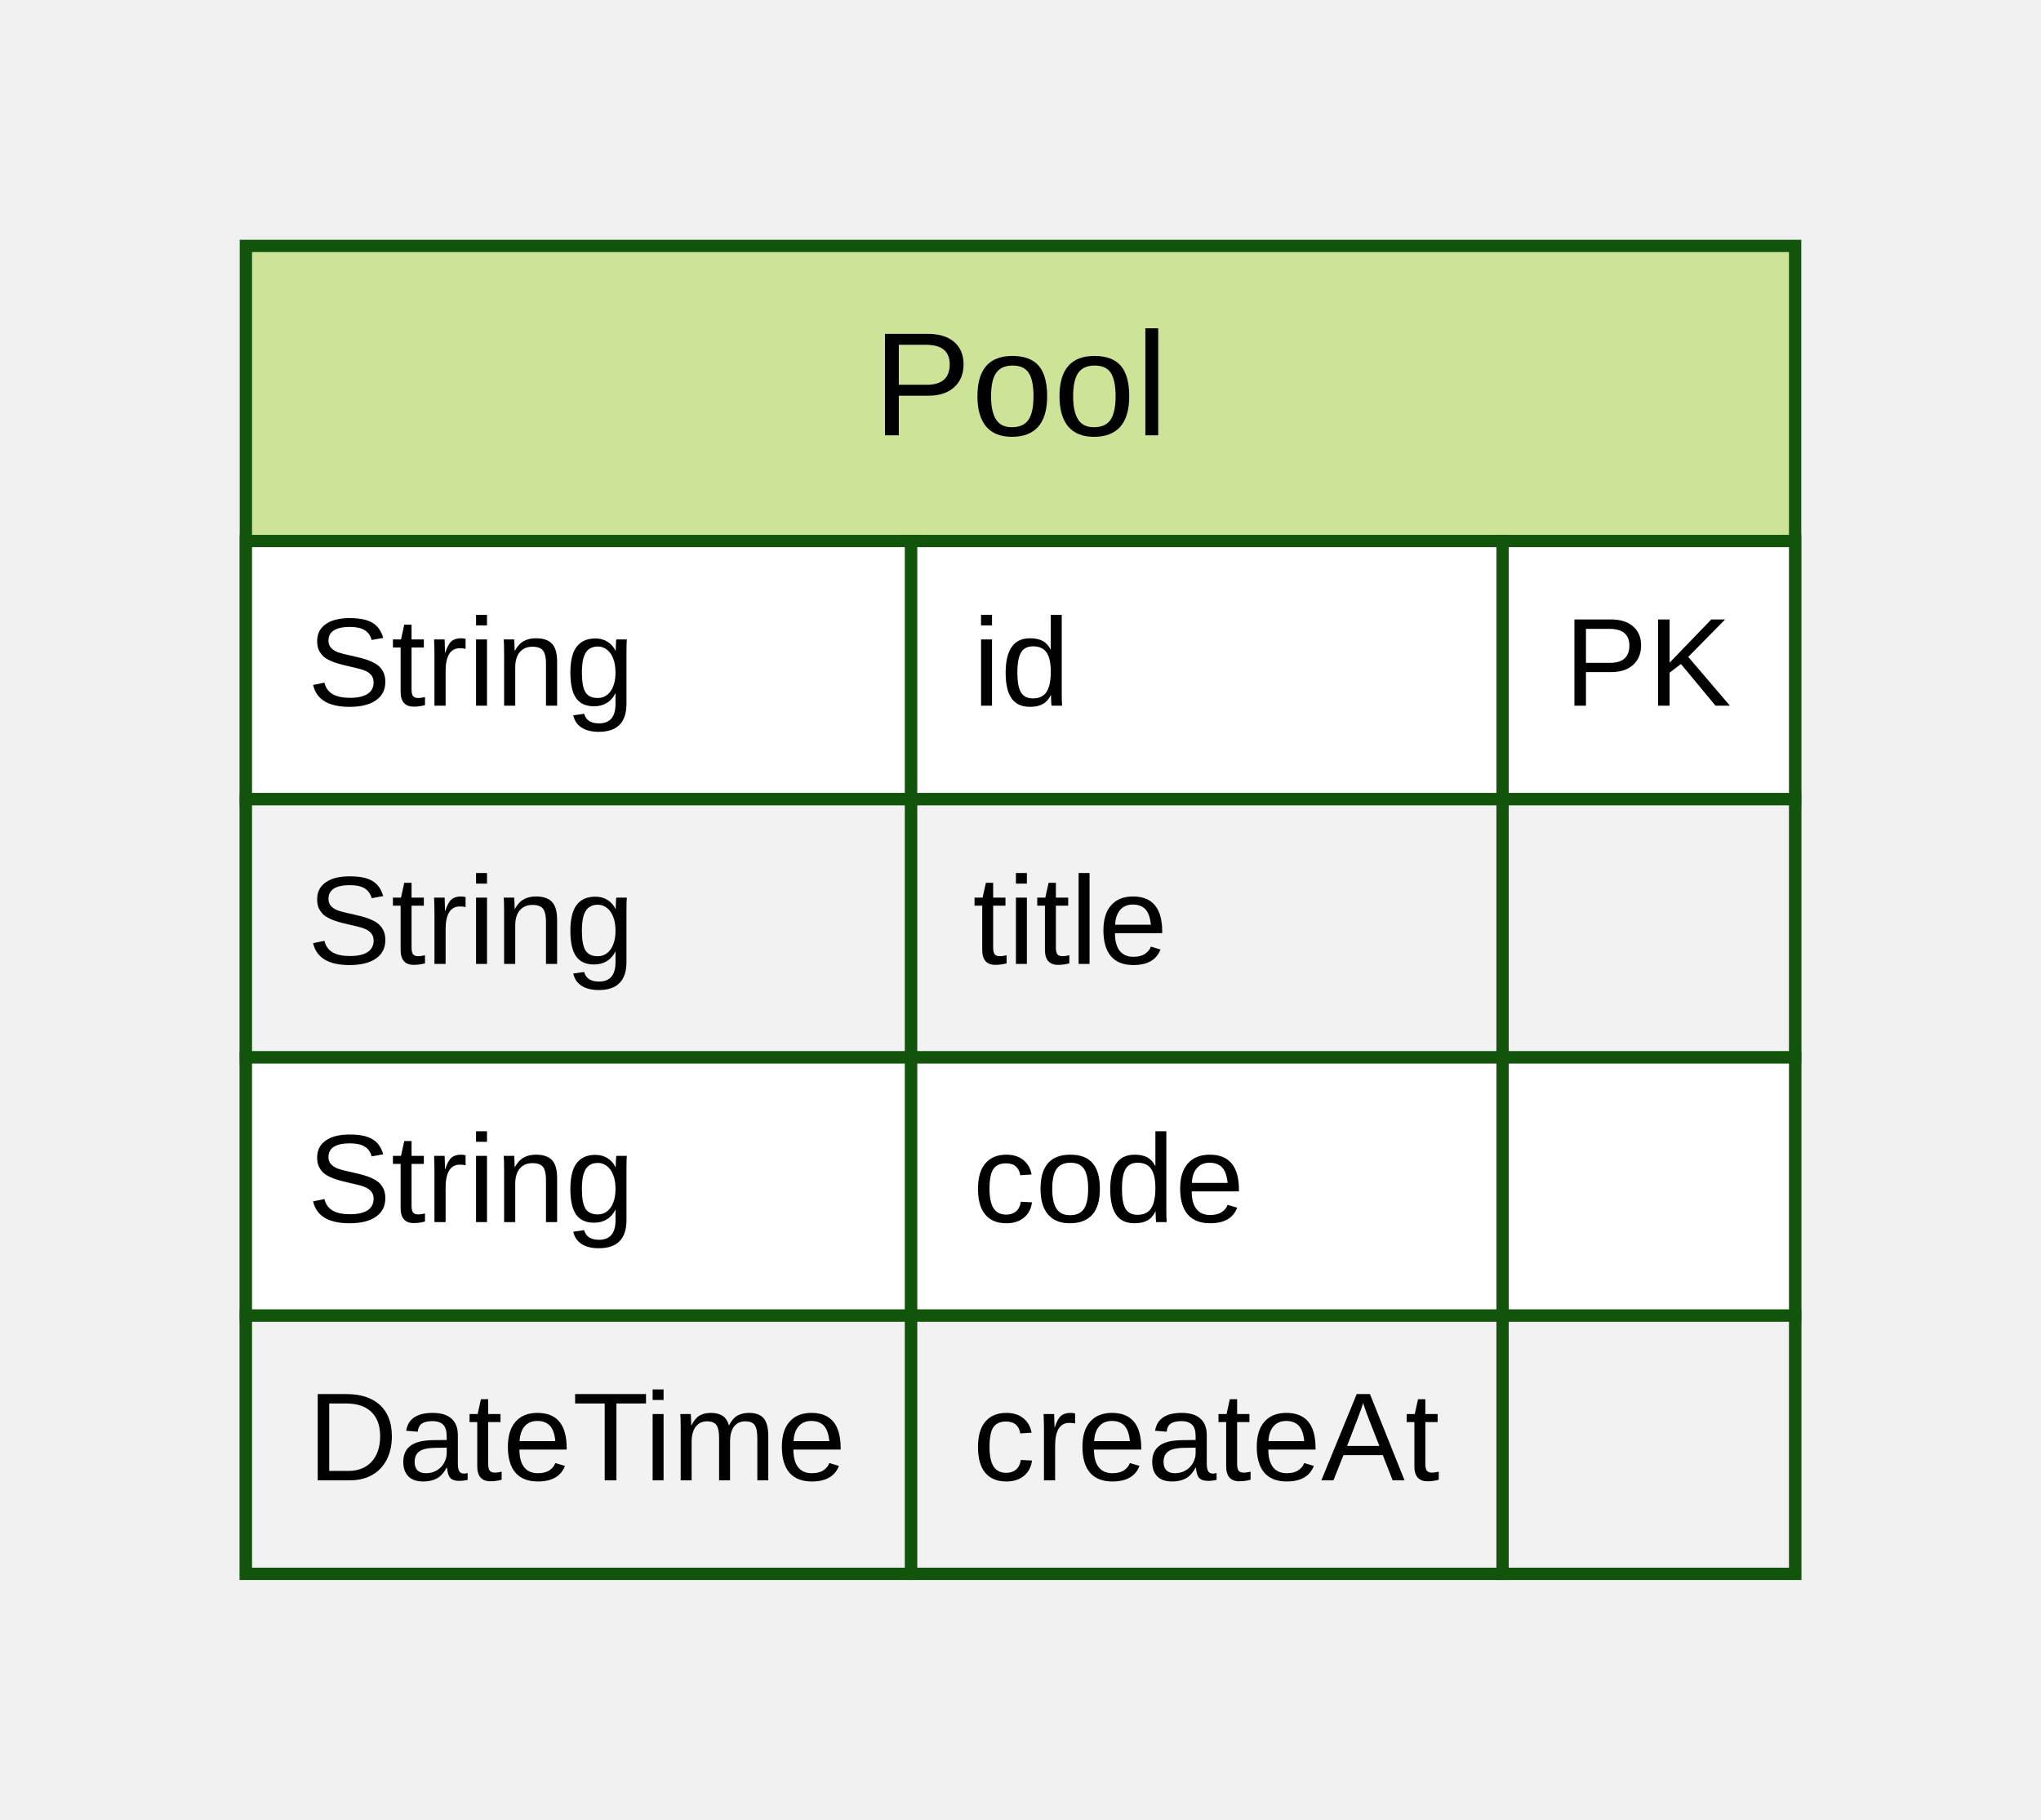
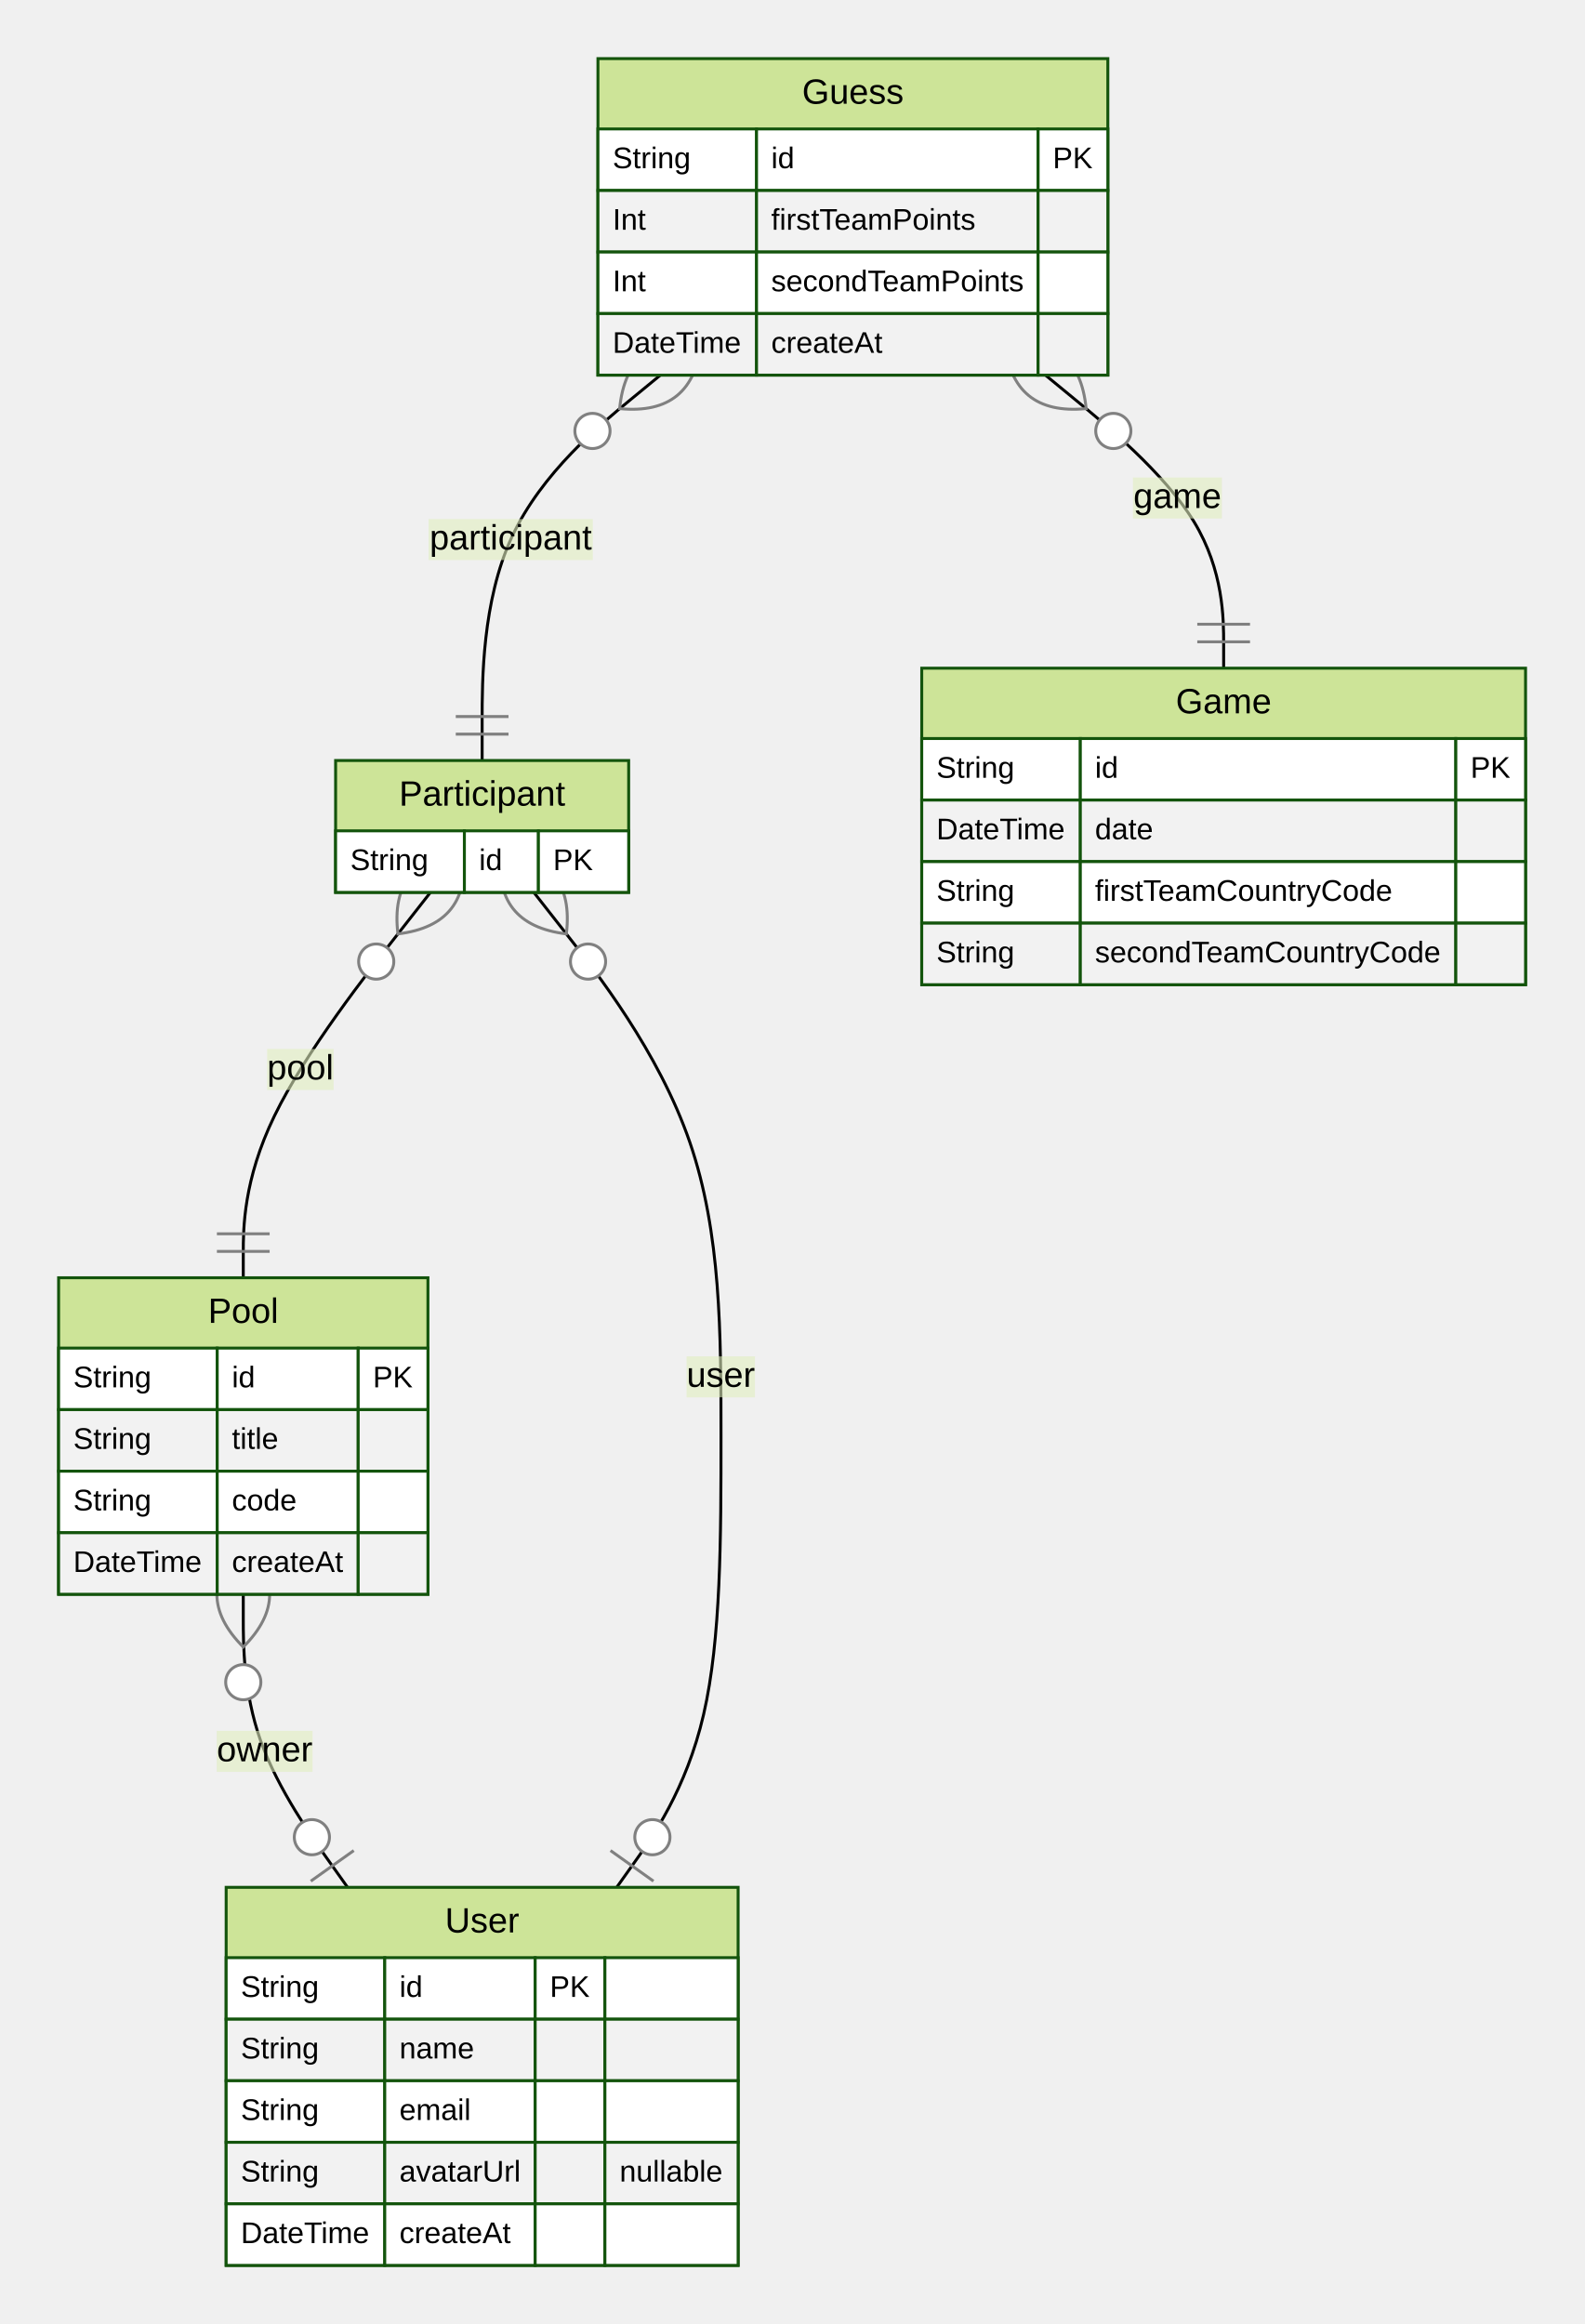
- <svg xmlns="http://www.w3.org/2000/svg" aria-labelledby="chart-title-mermaid-0 chart-desc-mermaid-0" role="img" viewBox="0 0 166.017 148" style="max-width: 166.017px; background-color: white;" width="100%" id="mermaid-0">
+ <svg xmlns="http://www.w3.org/2000/svg" aria-labelledby="chart-title-mermaid-0 chart-desc-mermaid-0" role="img" viewBox="0 0 540.542 793" style="max-width: 540.542px; background-color: white;" width="100%" id="mermaid-0">
  <style>#mermaid-0 {font-family:"trebuchet ms",verdana,arial,sans-serif;font-size:16px;fill:#000000;}#mermaid-0 .error-icon{fill:#552222;}#mermaid-0 .error-text{fill:#552222;stroke:#552222;}#mermaid-0 .edge-thickness-normal{stroke-width:2px;}#mermaid-0 .edge-thickness-thick{stroke-width:3.5px;}#mermaid-0 .edge-pattern-solid{stroke-dasharray:0;}#mermaid-0 .edge-pattern-dashed{stroke-dasharray:3;}#mermaid-0 .edge-pattern-dotted{stroke-dasharray:2;}#mermaid-0 .marker{fill:#000000;stroke:#000000;}#mermaid-0 .marker.cross{stroke:#000000;}#mermaid-0 svg{font-family:"trebuchet ms",verdana,arial,sans-serif;font-size:16px;}#mermaid-0 .entityBox{fill:#cde498;stroke:#13540c;}#mermaid-0 .attributeBoxOdd{fill:#ffffff;stroke:#13540c;}#mermaid-0 .attributeBoxEven{fill:#f2f2f2;stroke:#13540c;}#mermaid-0 .relationshipLabelBox{fill:hsl(78.158, 58.462%, 84.51%);opacity:0.7;background-color:hsl(78.158, 58.462%, 84.51%);}#mermaid-0 .relationshipLabelBox rect{opacity:0.5;}#mermaid-0 .relationshipLine{stroke:#000000;}#mermaid-0 :root{--mermaid-font-family:"trebuchet ms",verdana,arial,sans-serif;}</style>
  <g />
  <defs>
    <marker orient="auto" markerHeight="18" markerWidth="18" refY="9" refX="0" id="ONLY_ONE_START">
      <path d="M9,0 L9,18 M15,0 L15,18" fill="none" stroke="gray" />
    </marker>
  </defs>
  <defs>
    <marker orient="auto" markerHeight="18" markerWidth="18" refY="9" refX="18" id="ONLY_ONE_END">
      <path d="M3,0 L3,18 M9,0 L9,18" fill="none" stroke="gray" />
    </marker>
  </defs>
  <defs>
    <marker orient="auto" markerHeight="18" markerWidth="30" refY="9" refX="0" id="ZERO_OR_ONE_START">
      <circle r="6" cy="9" cx="21" fill="white" stroke="gray" />
      <path d="M9,0 L9,18" fill="none" stroke="gray" />
    </marker>
  </defs>
  <defs>
    <marker orient="auto" markerHeight="18" markerWidth="30" refY="9" refX="30" id="ZERO_OR_ONE_END">
      <circle r="6" cy="9" cx="9" fill="white" stroke="gray" />
      <path d="M21,0 L21,18" fill="none" stroke="gray" />
    </marker>
  </defs>
  <defs>
    <marker orient="auto" markerHeight="36" markerWidth="45" refY="18" refX="18" id="ONE_OR_MORE_START">
      <path d="M0,18 Q 18,0 36,18 Q 18,36 0,18 M42,9 L42,27" fill="none" stroke="gray" />
    </marker>
  </defs>
  <defs>
    <marker orient="auto" markerHeight="36" markerWidth="45" refY="18" refX="27" id="ONE_OR_MORE_END">
      <path d="M3,9 L3,27 M9,18 Q27,0 45,18 Q27,36 9,18" fill="none" stroke="gray" />
    </marker>
  </defs>
  <defs>
    <marker orient="auto" markerHeight="36" markerWidth="57" refY="18" refX="18" id="ZERO_OR_MORE_START">
      <circle r="6" cy="18" cx="48" fill="white" stroke="gray" />
      <path d="M0,18 Q18,0 36,18 Q18,36 0,18" fill="none" stroke="gray" />
    </marker>
  </defs>
  <defs>
    <marker orient="auto" markerHeight="36" markerWidth="57" refY="18" refX="39" id="ZERO_OR_MORE_END">
      <circle r="6" cy="18" cx="9" fill="white" stroke="gray" />
      <path d="M21,18 Q39,0 57,18 Q39,36 21,18" fill="none" stroke="gray" />
    </marker>
  </defs>
-   <g transform="translate(20,20 )" id="Pool">
+   <path marker-start="url(#ZERO_OR_MORE_START)" marker-end="url(#ZERO_OR_ONE_END)" fill="none" stroke="gray" d="M83.009,544L83.009,552.333C83.009,560.667,83.009,577.333,88.94,594C94.872,610.667,106.736,627.333,112.668,635.667L118.6,644" class="er relationshipLine" />
+   <path marker-start="url(#ZERO_OR_MORE_START)" marker-end="url(#ZERO_OR_ONE_END)" fill="none" stroke="gray" d="M182.146,304.5L192.791,318.083C203.436,331.667,224.727,358.833,235.372,389.75C246.017,420.667,246.017,455.333,246.017,490C246.017,524.667,246.017,559.333,240.085,585C234.153,610.667,222.29,627.333,216.358,635.667L210.426,644" class="er relationshipLine" />
+   <path marker-start="url(#ZERO_OR_MORE_START)" marker-end="url(#ONLY_ONE_END)" fill="none" stroke="gray" d="M146.88,304.5L136.235,318.083C125.589,331.667,104.299,358.833,93.654,380.75C83.009,402.667,83.009,419.333,83.009,427.667L83.009,436" class="er relationshipLine" />
+   <path marker-start="url(#ZERO_OR_MORE_START)" marker-end="url(#ONLY_ONE_END)" fill="none" stroke="gray" d="M225.334,128L215.197,136.333C205.06,144.667,184.786,161.333,174.65,183.25C164.513,205.167,164.513,232.333,164.513,245.917L164.513,259.5" class="er relationshipLine" />
+   <path marker-start="url(#ZERO_OR_MORE_START)" marker-end="url(#ONLY_ONE_END)" fill="none" stroke="gray" d="M356.707,128L366.843,136.333C376.98,144.667,397.254,161.333,407.391,178C417.527,194.667,417.527,211.333,417.527,219.667L417.527,228" class="er relationshipLine" />
+   <g transform="translate(20,436 )" id="Pool">
    <rect height="108" width="126.017" y="0" x="0" stroke="gray" fill-opacity="100%" fill="honeydew" class="er entityBox" />
    <text transform="translate(63.00859,12)" style="font-family: &quot;trebuchet ms&quot;, verdana, arial, sans-serif;; font-size: 12px" text-anchor="middle" dominant-baseline="middle" y="0" x="0" id="entity-Pool" class="er entityLabel">Pool</text>
    <rect height="21" width="54.113" y="24" x="0" stroke="gray" fill-opacity="100%" fill="honeydew" class="er attributeBoxOdd" />
    <text transform="translate(5,34.5)" style="font-family: &quot;trebuchet ms&quot;, verdana, arial, sans-serif;; font-size: 10.2px" text-anchor="left" dominant-baseline="middle" y="0" x="0" id="entity-Pool-attr-1-type" class="er entityLabel">String</text>
    <rect height="21" width="48.109" y="24" x="54.113" stroke="gray" fill-opacity="100%" fill="honeydew" class="er attributeBoxOdd" />
    <text transform="translate(59.11313,34.5)" style="font-family: &quot;trebuchet ms&quot;, verdana, arial, sans-serif;; font-size: 10.2px" text-anchor="left" dominant-baseline="middle" y="0" x="0" id="entity-Pool-attr-1-name" class="er entityLabel">id</text>
    <rect height="21" width="23.795" y="24" x="102.222" stroke="gray" fill-opacity="100%" fill="honeydew" class="er attributeBoxOdd" />
    <text transform="translate(107.2222,34.5)" style="font-family: &quot;trebuchet ms&quot;, verdana, arial, sans-serif;; font-size: 10.2px" text-anchor="left" dominant-baseline="middle" y="0" x="0" id="entity-Pool-attr-1-key" class="er entityLabel">PK</text>
    <rect height="21" width="54.113" y="45" x="0" stroke="gray" fill-opacity="100%" fill="honeydew" class="er attributeBoxEven" />
    <text transform="translate(5,55.5)" style="font-family: &quot;trebuchet ms&quot;, verdana, arial, sans-serif;; font-size: 10.2px" text-anchor="left" dominant-baseline="middle" y="0" x="0" id="entity-Pool-attr-2-type" class="er entityLabel">String</text>
    <rect height="21" width="48.109" y="45" x="54.113" stroke="gray" fill-opacity="100%" fill="honeydew" class="er attributeBoxEven" />
    <text transform="translate(59.11313,55.5)" style="font-family: &quot;trebuchet ms&quot;, verdana, arial, sans-serif;; font-size: 10.2px" text-anchor="left" dominant-baseline="middle" y="0" x="0" id="entity-Pool-attr-2-name" class="er entityLabel">title</text>
    <rect height="21" width="23.795" y="45" x="102.222" stroke="gray" fill-opacity="100%" fill="honeydew" class="er attributeBoxEven" />
    <text transform="translate(107.2222,55.5)" style="font-family: &quot;trebuchet ms&quot;, verdana, arial, sans-serif;; font-size: 10.2px" text-anchor="left" dominant-baseline="middle" y="0" x="0" id="entity-Pool-attr-2-key" class="er entityLabel" />
    <rect height="21" width="54.113" y="66" x="0" stroke="gray" fill-opacity="100%" fill="honeydew" class="er attributeBoxOdd" />
    <text transform="translate(5,76.5)" style="font-family: &quot;trebuchet ms&quot;, verdana, arial, sans-serif;; font-size: 10.2px" text-anchor="left" dominant-baseline="middle" y="0" x="0" id="entity-Pool-attr-3-type" class="er entityLabel">String</text>
    <rect height="21" width="48.109" y="66" x="54.113" stroke="gray" fill-opacity="100%" fill="honeydew" class="er attributeBoxOdd" />
    <text transform="translate(59.11313,76.5)" style="font-family: &quot;trebuchet ms&quot;, verdana, arial, sans-serif;; font-size: 10.2px" text-anchor="left" dominant-baseline="middle" y="0" x="0" id="entity-Pool-attr-3-name" class="er entityLabel">code</text>
    <rect height="21" width="23.795" y="66" x="102.222" stroke="gray" fill-opacity="100%" fill="honeydew" class="er attributeBoxOdd" />
    <text transform="translate(107.2222,76.5)" style="font-family: &quot;trebuchet ms&quot;, verdana, arial, sans-serif;; font-size: 10.2px" text-anchor="left" dominant-baseline="middle" y="0" x="0" id="entity-Pool-attr-3-key" class="er entityLabel" />
    <rect height="21" width="54.113" y="87" x="0" stroke="gray" fill-opacity="100%" fill="honeydew" class="er attributeBoxEven" />
    <text transform="translate(5,97.5)" style="font-family: &quot;trebuchet ms&quot;, verdana, arial, sans-serif;; font-size: 10.2px" text-anchor="left" dominant-baseline="middle" y="0" x="0" id="entity-Pool-attr-4-type" class="er entityLabel">DateTime</text>
    <rect height="21" width="48.109" y="87" x="54.113" stroke="gray" fill-opacity="100%" fill="honeydew" class="er attributeBoxEven" />
    <text transform="translate(59.11313,97.5)" style="font-family: &quot;trebuchet ms&quot;, verdana, arial, sans-serif;; font-size: 10.2px" text-anchor="left" dominant-baseline="middle" y="0" x="0" id="entity-Pool-attr-4-name" class="er entityLabel">createAt</text>
    <rect height="21" width="23.795" y="87" x="102.222" stroke="gray" fill-opacity="100%" fill="honeydew" class="er attributeBoxEven" />
    <text transform="translate(107.2222,97.5)" style="font-family: &quot;trebuchet ms&quot;, verdana, arial, sans-serif;; font-size: 10.2px" text-anchor="left" dominant-baseline="middle" y="0" x="0" id="entity-Pool-attr-4-key" class="er entityLabel" />
  </g>
+   <g transform="translate(114.5129,259.5 )" id="Participant">
+     <rect height="45" width="100" y="0" x="0" stroke="gray" fill-opacity="100%" fill="honeydew" class="er entityBox" />
+     <text transform="translate(50,12)" style="font-family: &quot;trebuchet ms&quot;, verdana, arial, sans-serif;; font-size: 12px" text-anchor="middle" dominant-baseline="middle" y="0" x="0" id="entity-Participant" class="er entityLabel">Participant</text>
+     <rect height="21" width="43.945" y="24" x="0" stroke="gray" fill-opacity="100%" fill="honeydew" class="er attributeBoxOdd" />
+     <text transform="translate(5,34.5)" style="font-family: &quot;trebuchet ms&quot;, verdana, arial, sans-serif;; font-size: 10.2px" text-anchor="left" dominant-baseline="middle" y="0" x="0" id="entity-Participant-attr-1-type" class="er entityLabel">String</text>
+     <rect height="21" width="25.262" y="24" x="43.945" stroke="gray" fill-opacity="100%" fill="honeydew" class="er attributeBoxOdd" />
+     <text transform="translate(48.94526,34.5)" style="font-family: &quot;trebuchet ms&quot;, verdana, arial, sans-serif;; font-size: 10.2px" text-anchor="left" dominant-baseline="middle" y="0" x="0" id="entity-Participant-attr-1-name" class="er entityLabel">id</text>
+     <rect height="21" width="30.793" y="24" x="69.207" stroke="gray" fill-opacity="100%" fill="honeydew" class="er attributeBoxOdd" />
+     <text transform="translate(74.20681,34.5)" style="font-family: &quot;trebuchet ms&quot;, verdana, arial, sans-serif;; font-size: 10.2px" text-anchor="left" dominant-baseline="middle" y="0" x="0" id="entity-Participant-attr-1-key" class="er entityLabel">PK</text>
+   </g>
+   <g transform="translate(77.16816,644 )" id="User">
+     <rect height="129" width="174.689" y="0" x="0" stroke="gray" fill-opacity="100%" fill="honeydew" class="er entityBox" />
+     <text transform="translate(87.34473,12)" style="font-family: &quot;trebuchet ms&quot;, verdana, arial, sans-serif;; font-size: 12px" text-anchor="middle" dominant-baseline="middle" y="0" x="0" id="entity-User" class="er entityLabel">User</text>
+     <rect height="21" width="54.113" y="24" x="0" stroke="gray" fill-opacity="100%" fill="honeydew" class="er attributeBoxOdd" />
+     <text transform="translate(5,34.5)" style="font-family: &quot;trebuchet ms&quot;, verdana, arial, sans-serif;; font-size: 10.2px" text-anchor="left" dominant-baseline="middle" y="0" x="0" id="entity-User-attr-1-type" class="er entityLabel">String</text>
+     <rect height="21" width="51.328" y="24" x="54.113" stroke="gray" fill-opacity="100%" fill="honeydew" class="er attributeBoxOdd" />
+     <text transform="translate(59.11313,34.5)" style="font-family: &quot;trebuchet ms&quot;, verdana, arial, sans-serif;; font-size: 10.2px" text-anchor="left" dominant-baseline="middle" y="0" x="0" id="entity-User-attr-1-name" class="er entityLabel">id</text>
+     <rect height="21" width="23.795" y="24" x="105.441" stroke="gray" fill-opacity="100%" fill="honeydew" class="er attributeBoxOdd" />
+     <text transform="translate(110.4413,34.5)" style="font-family: &quot;trebuchet ms&quot;, verdana, arial, sans-serif;; font-size: 10.2px" text-anchor="left" dominant-baseline="middle" y="0" x="0" id="entity-User-attr-1-key" class="er entityLabel">PK</text>
+     <rect height="21" width="45.453" y="24" x="129.236" stroke="gray" fill-opacity="100%" fill="honeydew" class="er attributeBoxOdd" />
+     <text transform="translate(134.2362,34.5)" style="font-family: &quot;trebuchet ms&quot;, verdana, arial, sans-serif;; font-size: 10.2px" text-anchor="left" dominant-baseline="middle" y="0" x="0" id="entity-User-attr-1-comment" class="er entityLabel" />
+     <rect height="21" width="54.113" y="45" x="0" stroke="gray" fill-opacity="100%" fill="honeydew" class="er attributeBoxEven" />
+     <text transform="translate(5,55.5)" style="font-family: &quot;trebuchet ms&quot;, verdana, arial, sans-serif;; font-size: 10.2px" text-anchor="left" dominant-baseline="middle" y="0" x="0" id="entity-User-attr-2-type" class="er entityLabel">String</text>
+     <rect height="21" width="51.328" y="45" x="54.113" stroke="gray" fill-opacity="100%" fill="honeydew" class="er attributeBoxEven" />
+     <text transform="translate(59.11313,55.5)" style="font-family: &quot;trebuchet ms&quot;, verdana, arial, sans-serif;; font-size: 10.2px" text-anchor="left" dominant-baseline="middle" y="0" x="0" id="entity-User-attr-2-name" class="er entityLabel">name</text>
+     <rect height="21" width="23.795" y="45" x="105.441" stroke="gray" fill-opacity="100%" fill="honeydew" class="er attributeBoxEven" />
+     <text transform="translate(110.4413,55.5)" style="font-family: &quot;trebuchet ms&quot;, verdana, arial, sans-serif;; font-size: 10.2px" text-anchor="left" dominant-baseline="middle" y="0" x="0" id="entity-User-attr-2-key" class="er entityLabel" />
+     <rect height="21" width="45.453" y="45" x="129.236" stroke="gray" fill-opacity="100%" fill="honeydew" class="er attributeBoxEven" />
+     <text transform="translate(134.2362,55.5)" style="font-family: &quot;trebuchet ms&quot;, verdana, arial, sans-serif;; font-size: 10.2px" text-anchor="left" dominant-baseline="middle" y="0" x="0" id="entity-User-attr-2-comment" class="er entityLabel" />
+     <rect height="21" width="54.113" y="66" x="0" stroke="gray" fill-opacity="100%" fill="honeydew" class="er attributeBoxOdd" />
+     <text transform="translate(5,76.5)" style="font-family: &quot;trebuchet ms&quot;, verdana, arial, sans-serif;; font-size: 10.2px" text-anchor="left" dominant-baseline="middle" y="0" x="0" id="entity-User-attr-3-type" class="er entityLabel">String</text>
+     <rect height="21" width="51.328" y="66" x="54.113" stroke="gray" fill-opacity="100%" fill="honeydew" class="er attributeBoxOdd" />
+     <text transform="translate(59.11313,76.5)" style="font-family: &quot;trebuchet ms&quot;, verdana, arial, sans-serif;; font-size: 10.2px" text-anchor="left" dominant-baseline="middle" y="0" x="0" id="entity-User-attr-3-name" class="er entityLabel">email</text>
+     <rect height="21" width="23.795" y="66" x="105.441" stroke="gray" fill-opacity="100%" fill="honeydew" class="er attributeBoxOdd" />
+     <text transform="translate(110.4413,76.5)" style="font-family: &quot;trebuchet ms&quot;, verdana, arial, sans-serif;; font-size: 10.2px" text-anchor="left" dominant-baseline="middle" y="0" x="0" id="entity-User-attr-3-key" class="er entityLabel" />
+     <rect height="21" width="45.453" y="66" x="129.236" stroke="gray" fill-opacity="100%" fill="honeydew" class="er attributeBoxOdd" />
+     <text transform="translate(134.2362,76.5)" style="font-family: &quot;trebuchet ms&quot;, verdana, arial, sans-serif;; font-size: 10.2px" text-anchor="left" dominant-baseline="middle" y="0" x="0" id="entity-User-attr-3-comment" class="er entityLabel" />
+     <rect height="21" width="54.113" y="87" x="0" stroke="gray" fill-opacity="100%" fill="honeydew" class="er attributeBoxEven" />
+     <text transform="translate(5,97.5)" style="font-family: &quot;trebuchet ms&quot;, verdana, arial, sans-serif;; font-size: 10.2px" text-anchor="left" dominant-baseline="middle" y="0" x="0" id="entity-User-attr-4-type" class="er entityLabel">String</text>
+     <rect height="21" width="51.328" y="87" x="54.113" stroke="gray" fill-opacity="100%" fill="honeydew" class="er attributeBoxEven" />
+     <text transform="translate(59.11313,97.5)" style="font-family: &quot;trebuchet ms&quot;, verdana, arial, sans-serif;; font-size: 10.2px" text-anchor="left" dominant-baseline="middle" y="0" x="0" id="entity-User-attr-4-name" class="er entityLabel">avatarUrl</text>
+     <rect height="21" width="23.795" y="87" x="105.441" stroke="gray" fill-opacity="100%" fill="honeydew" class="er attributeBoxEven" />
+     <text transform="translate(110.4413,97.5)" style="font-family: &quot;trebuchet ms&quot;, verdana, arial, sans-serif;; font-size: 10.2px" text-anchor="left" dominant-baseline="middle" y="0" x="0" id="entity-User-attr-4-key" class="er entityLabel" />
+     <rect height="21" width="45.453" y="87" x="129.236" stroke="gray" fill-opacity="100%" fill="honeydew" class="er attributeBoxEven" />
+     <text transform="translate(134.2362,97.5)" style="font-family: &quot;trebuchet ms&quot;, verdana, arial, sans-serif;; font-size: 10.2px" text-anchor="left" dominant-baseline="middle" y="0" x="0" id="entity-User-attr-4-comment" class="er entityLabel">nullable</text>
+     <rect height="21" width="54.113" y="108" x="0" stroke="gray" fill-opacity="100%" fill="honeydew" class="er attributeBoxOdd" />
+     <text transform="translate(5,118.5)" style="font-family: &quot;trebuchet ms&quot;, verdana, arial, sans-serif;; font-size: 10.2px" text-anchor="left" dominant-baseline="middle" y="0" x="0" id="entity-User-attr-5-type" class="er entityLabel">DateTime</text>
+     <rect height="21" width="51.328" y="108" x="54.113" stroke="gray" fill-opacity="100%" fill="honeydew" class="er attributeBoxOdd" />
+     <text transform="translate(59.11313,118.5)" style="font-family: &quot;trebuchet ms&quot;, verdana, arial, sans-serif;; font-size: 10.2px" text-anchor="left" dominant-baseline="middle" y="0" x="0" id="entity-User-attr-5-name" class="er entityLabel">createAt</text>
+     <rect height="21" width="23.795" y="108" x="105.441" stroke="gray" fill-opacity="100%" fill="honeydew" class="er attributeBoxOdd" />
+     <text transform="translate(110.4413,118.5)" style="font-family: &quot;trebuchet ms&quot;, verdana, arial, sans-serif;; font-size: 10.2px" text-anchor="left" dominant-baseline="middle" y="0" x="0" id="entity-User-attr-5-key" class="er entityLabel" />
+     <rect height="21" width="45.453" y="108" x="129.236" stroke="gray" fill-opacity="100%" fill="honeydew" class="er attributeBoxOdd" />
+     <text transform="translate(134.2362,118.5)" style="font-family: &quot;trebuchet ms&quot;, verdana, arial, sans-serif;; font-size: 10.2px" text-anchor="left" dominant-baseline="middle" y="0" x="0" id="entity-User-attr-5-comment" class="er entityLabel" />
+   </g>
+   <g transform="translate(314.5129,228 )" id="Game">
+     <rect height="108" width="206.029" y="0" x="0" stroke="gray" fill-opacity="100%" fill="honeydew" class="er entityBox" />
+     <text transform="translate(103.0145,12)" style="font-family: &quot;trebuchet ms&quot;, verdana, arial, sans-serif;; font-size: 12px" text-anchor="middle" dominant-baseline="middle" y="0" x="0" id="entity-Game" class="er entityLabel">Game</text>
+     <rect height="21" width="54.113" y="24" x="0" stroke="gray" fill-opacity="100%" fill="honeydew" class="er attributeBoxOdd" />
+     <text transform="translate(5,34.5)" style="font-family: &quot;trebuchet ms&quot;, verdana, arial, sans-serif;; font-size: 10.2px" text-anchor="left" dominant-baseline="middle" y="0" x="0" id="entity-Game-attr-1-type" class="er entityLabel">String</text>
+     <rect height="21" width="128.121" y="24" x="54.113" stroke="gray" fill-opacity="100%" fill="honeydew" class="er attributeBoxOdd" />
+     <text transform="translate(59.11313,34.5)" style="font-family: &quot;trebuchet ms&quot;, verdana, arial, sans-serif;; font-size: 10.2px" text-anchor="left" dominant-baseline="middle" y="0" x="0" id="entity-Game-attr-1-name" class="er entityLabel">id</text>
+     <rect height="21" width="23.795" y="24" x="182.234" stroke="gray" fill-opacity="100%" fill="honeydew" class="er attributeBoxOdd" />
+     <text transform="translate(187.2339,34.5)" style="font-family: &quot;trebuchet ms&quot;, verdana, arial, sans-serif;; font-size: 10.2px" text-anchor="left" dominant-baseline="middle" y="0" x="0" id="entity-Game-attr-1-key" class="er entityLabel">PK</text>
+     <rect height="21" width="54.113" y="45" x="0" stroke="gray" fill-opacity="100%" fill="honeydew" class="er attributeBoxEven" />
+     <text transform="translate(5,55.5)" style="font-family: &quot;trebuchet ms&quot;, verdana, arial, sans-serif;; font-size: 10.2px" text-anchor="left" dominant-baseline="middle" y="0" x="0" id="entity-Game-attr-2-type" class="er entityLabel">DateTime</text>
+     <rect height="21" width="128.121" y="45" x="54.113" stroke="gray" fill-opacity="100%" fill="honeydew" class="er attributeBoxEven" />
+     <text transform="translate(59.11313,55.5)" style="font-family: &quot;trebuchet ms&quot;, verdana, arial, sans-serif;; font-size: 10.2px" text-anchor="left" dominant-baseline="middle" y="0" x="0" id="entity-Game-attr-2-name" class="er entityLabel">date</text>
+     <rect height="21" width="23.795" y="45" x="182.234" stroke="gray" fill-opacity="100%" fill="honeydew" class="er attributeBoxEven" />
+     <text transform="translate(187.2339,55.5)" style="font-family: &quot;trebuchet ms&quot;, verdana, arial, sans-serif;; font-size: 10.2px" text-anchor="left" dominant-baseline="middle" y="0" x="0" id="entity-Game-attr-2-key" class="er entityLabel" />
+     <rect height="21" width="54.113" y="66" x="0" stroke="gray" fill-opacity="100%" fill="honeydew" class="er attributeBoxOdd" />
+     <text transform="translate(5,76.5)" style="font-family: &quot;trebuchet ms&quot;, verdana, arial, sans-serif;; font-size: 10.2px" text-anchor="left" dominant-baseline="middle" y="0" x="0" id="entity-Game-attr-3-type" class="er entityLabel">String</text>
+     <rect height="21" width="128.121" y="66" x="54.113" stroke="gray" fill-opacity="100%" fill="honeydew" class="er attributeBoxOdd" />
+     <text transform="translate(59.11313,76.5)" style="font-family: &quot;trebuchet ms&quot;, verdana, arial, sans-serif;; font-size: 10.2px" text-anchor="left" dominant-baseline="middle" y="0" x="0" id="entity-Game-attr-3-name" class="er entityLabel">firstTeamCountryCode</text>
+     <rect height="21" width="23.795" y="66" x="182.234" stroke="gray" fill-opacity="100%" fill="honeydew" class="er attributeBoxOdd" />
+     <text transform="translate(187.2339,76.5)" style="font-family: &quot;trebuchet ms&quot;, verdana, arial, sans-serif;; font-size: 10.2px" text-anchor="left" dominant-baseline="middle" y="0" x="0" id="entity-Game-attr-3-key" class="er entityLabel" />
+     <rect height="21" width="54.113" y="87" x="0" stroke="gray" fill-opacity="100%" fill="honeydew" class="er attributeBoxEven" />
+     <text transform="translate(5,97.5)" style="font-family: &quot;trebuchet ms&quot;, verdana, arial, sans-serif;; font-size: 10.2px" text-anchor="left" dominant-baseline="middle" y="0" x="0" id="entity-Game-attr-4-type" class="er entityLabel">String</text>
+     <rect height="21" width="128.121" y="87" x="54.113" stroke="gray" fill-opacity="100%" fill="honeydew" class="er attributeBoxEven" />
+     <text transform="translate(59.11313,97.5)" style="font-family: &quot;trebuchet ms&quot;, verdana, arial, sans-serif;; font-size: 10.2px" text-anchor="left" dominant-baseline="middle" y="0" x="0" id="entity-Game-attr-4-name" class="er entityLabel">secondTeamCountryCode</text>
+     <rect height="21" width="23.795" y="87" x="182.234" stroke="gray" fill-opacity="100%" fill="honeydew" class="er attributeBoxEven" />
+     <text transform="translate(187.2339,97.5)" style="font-family: &quot;trebuchet ms&quot;, verdana, arial, sans-serif;; font-size: 10.2px" text-anchor="left" dominant-baseline="middle" y="0" x="0" id="entity-Game-attr-4-key" class="er entityLabel" />
+   </g>
+   <g transform="translate(204.027,20 )" id="Guess">
+     <rect height="108" width="173.986" y="0" x="0" stroke="gray" fill-opacity="100%" fill="honeydew" class="er entityBox" />
+     <text transform="translate(86.99312,12)" style="font-family: &quot;trebuchet ms&quot;, verdana, arial, sans-serif;; font-size: 12px" text-anchor="middle" dominant-baseline="middle" y="0" x="0" id="entity-Guess" class="er entityLabel">Guess</text>
+     <rect height="21" width="54.113" y="24" x="0" stroke="gray" fill-opacity="100%" fill="honeydew" class="er attributeBoxOdd" />
+     <text transform="translate(5,34.5)" style="font-family: &quot;trebuchet ms&quot;, verdana, arial, sans-serif;; font-size: 10.2px" text-anchor="left" dominant-baseline="middle" y="0" x="0" id="entity-Guess-attr-1-type" class="er entityLabel">String</text>
+     <rect height="21" width="96.078" y="24" x="54.113" stroke="gray" fill-opacity="100%" fill="honeydew" class="er attributeBoxOdd" />
+     <text transform="translate(59.11313,34.5)" style="font-family: &quot;trebuchet ms&quot;, verdana, arial, sans-serif;; font-size: 10.2px" text-anchor="left" dominant-baseline="middle" y="0" x="0" id="entity-Guess-attr-1-name" class="er entityLabel">id</text>
+     <rect height="21" width="23.795" y="24" x="150.191" stroke="gray" fill-opacity="100%" fill="honeydew" class="er attributeBoxOdd" />
+     <text transform="translate(155.1913,34.5)" style="font-family: &quot;trebuchet ms&quot;, verdana, arial, sans-serif;; font-size: 10.2px" text-anchor="left" dominant-baseline="middle" y="0" x="0" id="entity-Guess-attr-1-key" class="er entityLabel">PK</text>
+     <rect height="21" width="54.113" y="45" x="0" stroke="gray" fill-opacity="100%" fill="honeydew" class="er attributeBoxEven" />
+     <text transform="translate(5,55.5)" style="font-family: &quot;trebuchet ms&quot;, verdana, arial, sans-serif;; font-size: 10.2px" text-anchor="left" dominant-baseline="middle" y="0" x="0" id="entity-Guess-attr-2-type" class="er entityLabel">Int</text>
+     <rect height="21" width="96.078" y="45" x="54.113" stroke="gray" fill-opacity="100%" fill="honeydew" class="er attributeBoxEven" />
+     <text transform="translate(59.11313,55.5)" style="font-family: &quot;trebuchet ms&quot;, verdana, arial, sans-serif;; font-size: 10.2px" text-anchor="left" dominant-baseline="middle" y="0" x="0" id="entity-Guess-attr-2-name" class="er entityLabel">firstTeamPoints</text>
+     <rect height="21" width="23.795" y="45" x="150.191" stroke="gray" fill-opacity="100%" fill="honeydew" class="er attributeBoxEven" />
+     <text transform="translate(155.1913,55.5)" style="font-family: &quot;trebuchet ms&quot;, verdana, arial, sans-serif;; font-size: 10.2px" text-anchor="left" dominant-baseline="middle" y="0" x="0" id="entity-Guess-attr-2-key" class="er entityLabel" />
+     <rect height="21" width="54.113" y="66" x="0" stroke="gray" fill-opacity="100%" fill="honeydew" class="er attributeBoxOdd" />
+     <text transform="translate(5,76.5)" style="font-family: &quot;trebuchet ms&quot;, verdana, arial, sans-serif;; font-size: 10.2px" text-anchor="left" dominant-baseline="middle" y="0" x="0" id="entity-Guess-attr-3-type" class="er entityLabel">Int</text>
+     <rect height="21" width="96.078" y="66" x="54.113" stroke="gray" fill-opacity="100%" fill="honeydew" class="er attributeBoxOdd" />
+     <text transform="translate(59.11313,76.5)" style="font-family: &quot;trebuchet ms&quot;, verdana, arial, sans-serif;; font-size: 10.2px" text-anchor="left" dominant-baseline="middle" y="0" x="0" id="entity-Guess-attr-3-name" class="er entityLabel">secondTeamPoints</text>
+     <rect height="21" width="23.795" y="66" x="150.191" stroke="gray" fill-opacity="100%" fill="honeydew" class="er attributeBoxOdd" />
+     <text transform="translate(155.1913,76.5)" style="font-family: &quot;trebuchet ms&quot;, verdana, arial, sans-serif;; font-size: 10.2px" text-anchor="left" dominant-baseline="middle" y="0" x="0" id="entity-Guess-attr-3-key" class="er entityLabel" />
+     <rect height="21" width="54.113" y="87" x="0" stroke="gray" fill-opacity="100%" fill="honeydew" class="er attributeBoxEven" />
+     <text transform="translate(5,97.5)" style="font-family: &quot;trebuchet ms&quot;, verdana, arial, sans-serif;; font-size: 10.2px" text-anchor="left" dominant-baseline="middle" y="0" x="0" id="entity-Guess-attr-4-type" class="er entityLabel">DateTime</text>
+     <rect height="21" width="96.078" y="87" x="54.113" stroke="gray" fill-opacity="100%" fill="honeydew" class="er attributeBoxEven" />
+     <text transform="translate(59.11313,97.5)" style="font-family: &quot;trebuchet ms&quot;, verdana, arial, sans-serif;; font-size: 10.2px" text-anchor="left" dominant-baseline="middle" y="0" x="0" id="entity-Guess-attr-4-name" class="er entityLabel">createAt</text>
+     <rect height="21" width="23.795" y="87" x="150.191" stroke="gray" fill-opacity="100%" fill="honeydew" class="er attributeBoxEven" />
+     <text transform="translate(155.1913,97.5)" style="font-family: &quot;trebuchet ms&quot;, verdana, arial, sans-serif;; font-size: 10.2px" text-anchor="left" dominant-baseline="middle" y="0" x="0" id="entity-Guess-attr-4-key" class="er entityLabel" />
+   </g>
+   <rect fill-opacity="85%" fill="white" height="14" width="32.688" y="590.594" x="73.965" class="er relationshipLabelBox" />
+   <text style="font-family: &quot;trebuchet ms&quot;, verdana, arial, sans-serif;; font-size: 12px" dominant-baseline="middle" text-anchor="middle" y="597.594" x="90.308" id="rel1" class="er relationshipLabel">owner</text>
+   <rect fill-opacity="85%" fill="white" height="14" width="23.348" y="462.817" x="234.265" class="er relationshipLabelBox" />
+   <text style="font-family: &quot;trebuchet ms&quot;, verdana, arial, sans-serif;; font-size: 12px" dominant-baseline="middle" text-anchor="middle" y="469.817" x="245.939" id="rel2" class="er relationshipLabel">user</text>
+   <rect fill-opacity="85%" fill="white" height="14" width="22.688" y="357.934" x="91.141" class="er relationshipLabelBox" />
+   <text style="font-family: &quot;trebuchet ms&quot;, verdana, arial, sans-serif;; font-size: 12px" dominant-baseline="middle" text-anchor="middle" y="364.934" x="102.485" id="rel3" class="er relationshipLabel">pool</text>
+   <rect fill-opacity="85%" fill="white" height="14" width="56.031" y="177.114" x="146.241" class="er relationshipLabelBox" />
+   <text style="font-family: &quot;trebuchet ms&quot;, verdana, arial, sans-serif;; font-size: 12px" dominant-baseline="middle" text-anchor="middle" y="184.114" x="174.257" id="rel4" class="er relationshipLabel">participant</text>
+   <rect fill-opacity="85%" fill="white" height="14" width="30.344" y="162.93" x="386.576" class="er relationshipLabelBox" />
+   <text style="font-family: &quot;trebuchet ms&quot;, verdana, arial, sans-serif;; font-size: 12px" dominant-baseline="middle" text-anchor="middle" y="169.93" x="401.747" id="rel5" class="er relationshipLabel">game</text>
</svg>
